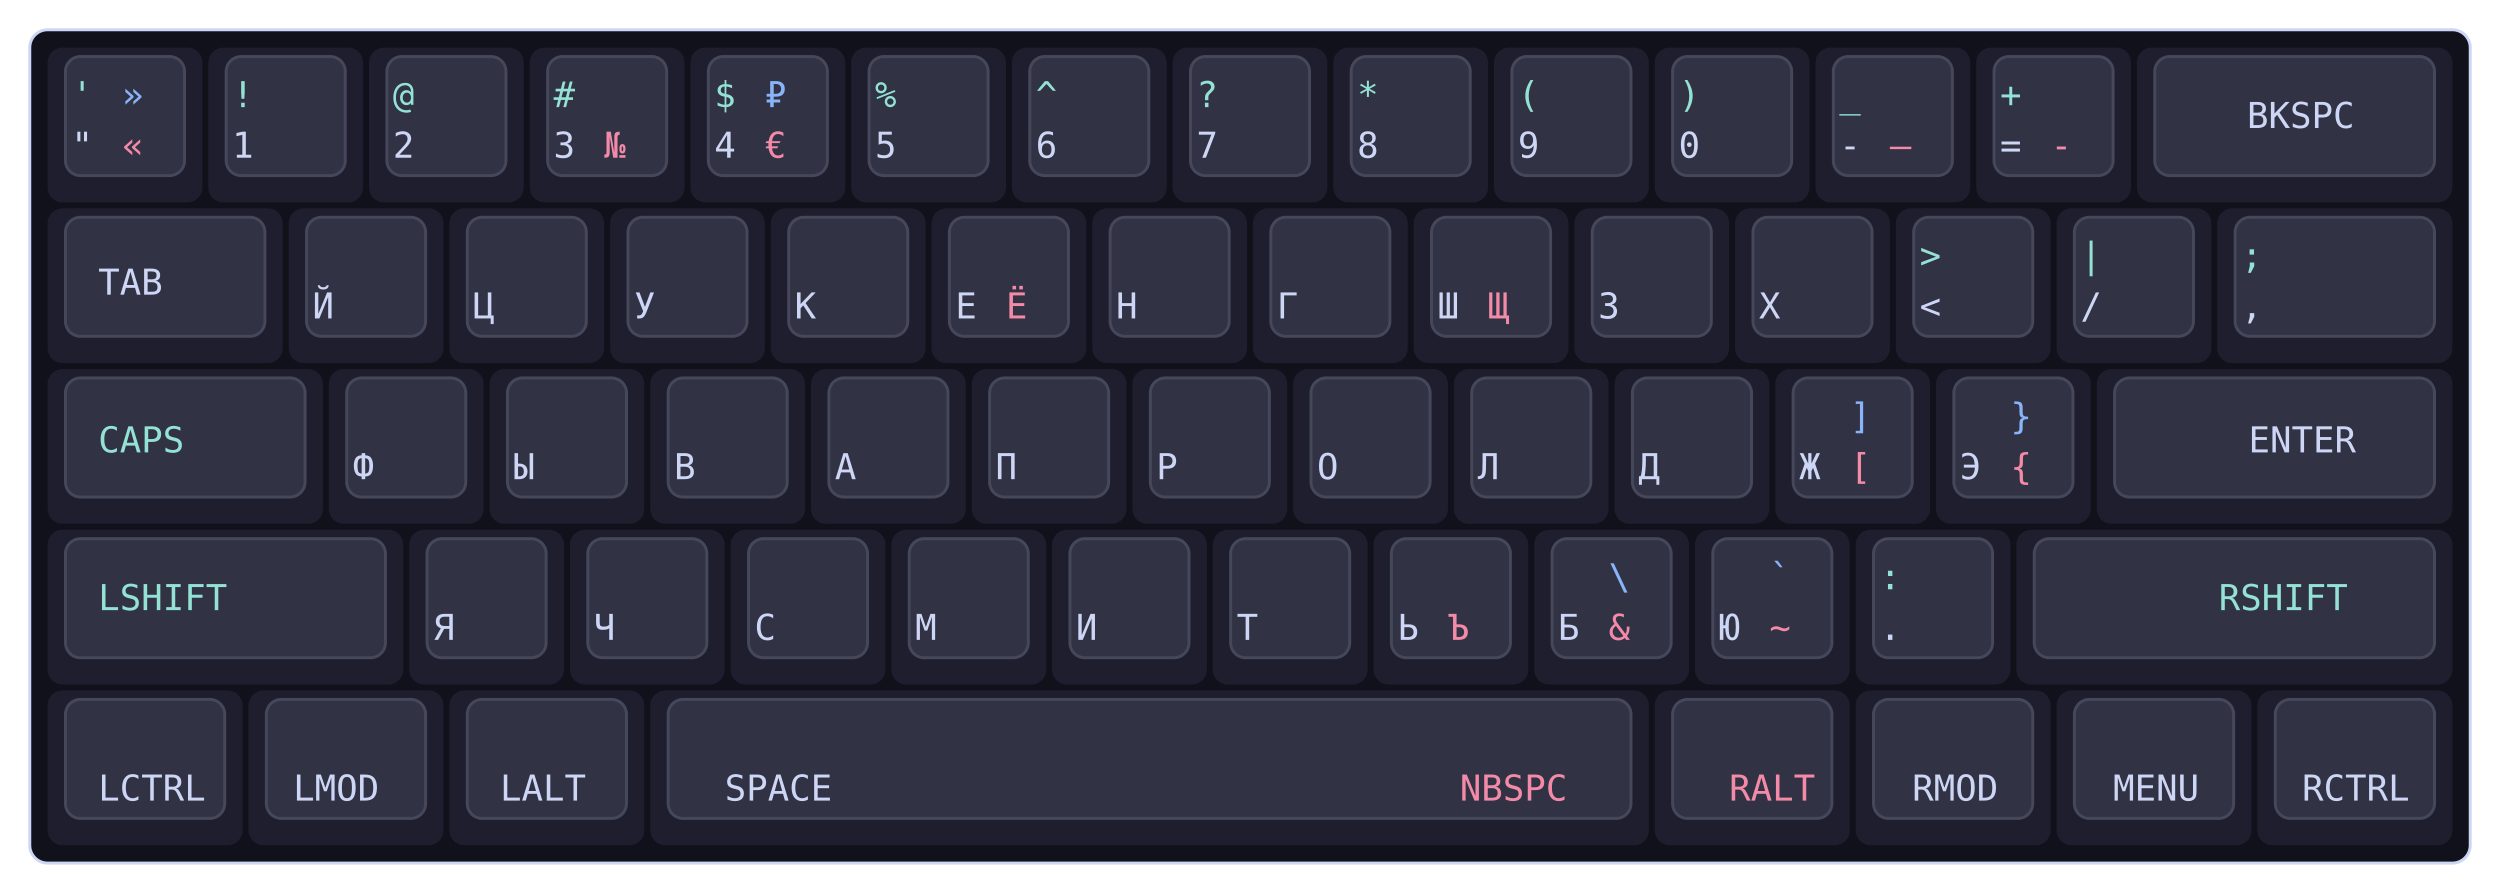
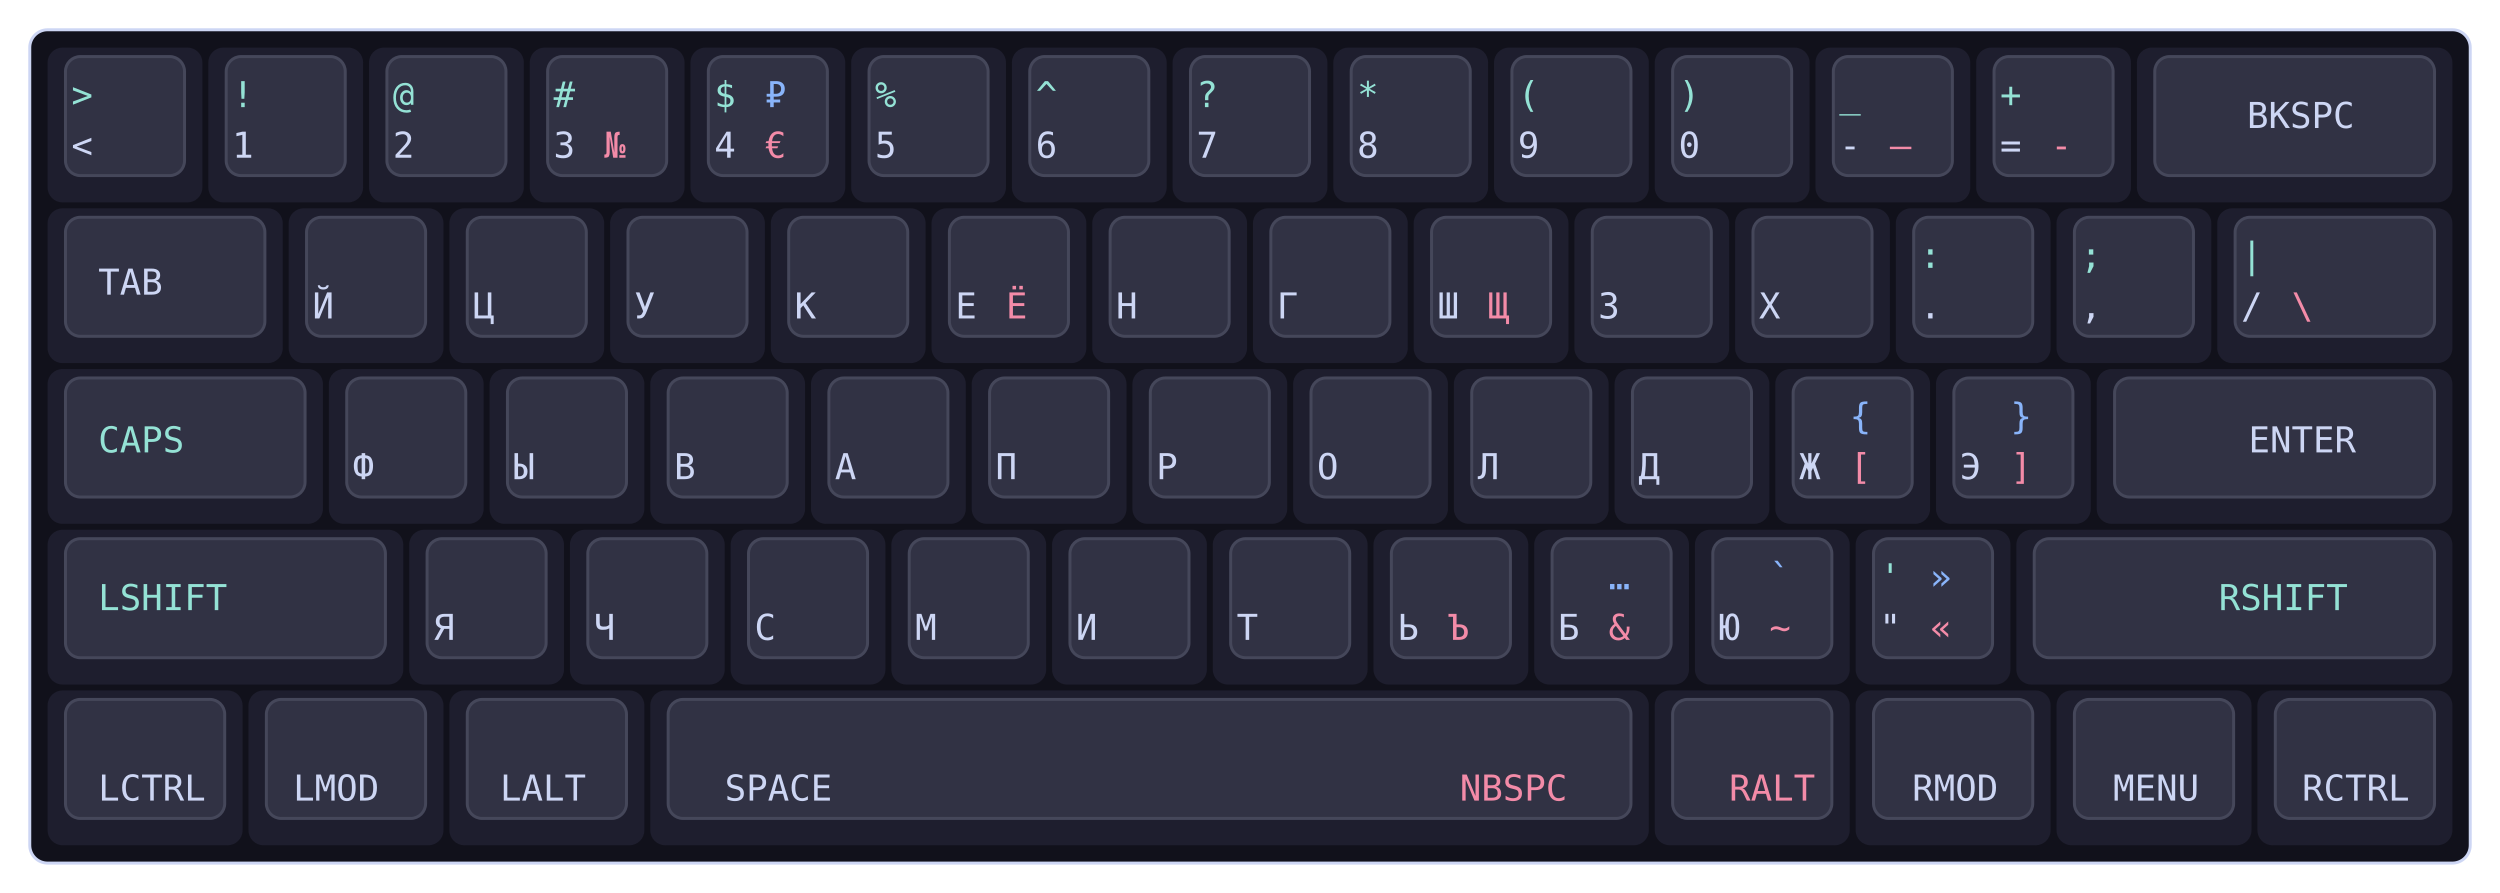
<svg xmlns="http://www.w3.org/2000/svg" width="840px" height="300px" viewBox="0 0 840 300">
  <style type="text/css">
      .keycap .outer { fill: #1e1e2e; }
      .keycap .inner { fill: #313244; stroke: #45475a; }
      .label { font: 12px monospace; }
      .label.level1 { fill: #cdd6f4; }
      .label.level2 { fill: #94e2d5; }
      .label.level3 { fill: #f38ba8; }
      .label.level4 { fill: #89b4fa; }
    </style>
  <g transform="translate(10,10)">
    <rect width="820" height="280" stroke="#cdd6f4" stroke-width="1" fill="#11111b" rx="6" />
    <g transform="translate(5,5)">
      <g class="keycap">
        <rect x="1" y="1" width="52" height="52" rx="5" class="outer" />
        <rect x="7" y="4" width="40" height="40" rx="5" class="inner" />
-         <text x="9.0" y="38.0" class="label level1">"</text>
-         <text x="9.0" y="21.0" class="label level2">'</text>
-         <text x="26.0" y="38.0" class="label level3">«</text>
-         <text x="26.0" y="21.0" class="label level4">»</text>
+         <text x="9.0" y="38.0" class="label level1">&lt;</text>
+         <text x="9.0" y="21.0" class="label level2">&gt;</text>
+         <text x="26.0" y="38.0" class="label level3" />
+         <text x="26.0" y="21.0" class="label level4" />
      </g>
      <g class="keycap">
        <rect x="55" y="1" width="52" height="52" rx="5" class="outer" />
        <rect x="61" y="4" width="40" height="40" rx="5" class="inner" />
        <text x="63.0" y="38.0" class="label level1">1</text>
        <text x="63.0" y="21.0" class="label level2">!</text>
        <text x="80.0" y="38.0" class="label level3" />
        <text x="80.0" y="21.0" class="label level4" />
      </g>
      <g class="keycap">
        <rect x="109" y="1" width="52" height="52" rx="5" class="outer" />
        <rect x="115" y="4" width="40" height="40" rx="5" class="inner" />
        <text x="117.0" y="38.0" class="label level1">2</text>
        <text x="117.0" y="21.0" class="label level2">@</text>
        <text x="134.0" y="38.0" class="label level3" />
        <text x="134.0" y="21.0" class="label level4" />
      </g>
      <g class="keycap">
        <rect x="163" y="1" width="52" height="52" rx="5" class="outer" />
        <rect x="169" y="4" width="40" height="40" rx="5" class="inner" />
        <text x="171.0" y="38.0" class="label level1">3</text>
        <text x="171.0" y="21.0" class="label level2">#</text>
        <text x="188.0" y="38.0" class="label level3">№</text>
        <text x="188.0" y="21.0" class="label level4" />
      </g>
      <g class="keycap">
        <rect x="217" y="1" width="52" height="52" rx="5" class="outer" />
        <rect x="223" y="4" width="40" height="40" rx="5" class="inner" />
        <text x="225.0" y="38.0" class="label level1">4</text>
        <text x="225.0" y="21.0" class="label level2">$</text>
        <text x="242.0" y="38.0" class="label level3">€</text>
        <text x="242.0" y="21.0" class="label level4">₽</text>
      </g>
      <g class="keycap">
        <rect x="271" y="1" width="52" height="52" rx="5" class="outer" />
        <rect x="277" y="4" width="40" height="40" rx="5" class="inner" />
        <text x="279.0" y="38.0" class="label level1">5</text>
        <text x="279.0" y="21.0" class="label level2">%</text>
        <text x="296.0" y="38.0" class="label level3" />
        <text x="296.0" y="21.0" class="label level4" />
      </g>
      <g class="keycap">
        <rect x="325" y="1" width="52" height="52" rx="5" class="outer" />
        <rect x="331" y="4" width="40" height="40" rx="5" class="inner" />
        <text x="333.0" y="38.0" class="label level1">6</text>
        <text x="333.0" y="21.0" class="label level2">^</text>
        <text x="350.0" y="38.0" class="label level3" />
        <text x="350.0" y="21.0" class="label level4" />
      </g>
      <g class="keycap">
        <rect x="379" y="1" width="52" height="52" rx="5" class="outer" />
        <rect x="385" y="4" width="40" height="40" rx="5" class="inner" />
        <text x="387.0" y="38.0" class="label level1">7</text>
        <text x="387.0" y="21.0" class="label level2">?</text>
        <text x="404.0" y="38.0" class="label level3" />
        <text x="404.0" y="21.0" class="label level4" />
      </g>
      <g class="keycap">
        <rect x="433" y="1" width="52" height="52" rx="5" class="outer" />
        <rect x="439" y="4" width="40" height="40" rx="5" class="inner" />
        <text x="441.0" y="38.0" class="label level1">8</text>
        <text x="441.0" y="21.0" class="label level2">*</text>
        <text x="458.0" y="38.0" class="label level3" />
        <text x="458.0" y="21.0" class="label level4" />
      </g>
      <g class="keycap">
        <rect x="487" y="1" width="52" height="52" rx="5" class="outer" />
        <rect x="493" y="4" width="40" height="40" rx="5" class="inner" />
        <text x="495.0" y="38.0" class="label level1">9</text>
        <text x="495.0" y="21.0" class="label level2">(</text>
        <text x="512.0" y="38.0" class="label level3" />
        <text x="512.0" y="21.0" class="label level4" />
      </g>
      <g class="keycap">
        <rect x="541" y="1" width="52" height="52" rx="5" class="outer" />
        <rect x="547" y="4" width="40" height="40" rx="5" class="inner" />
        <text x="549.0" y="38.0" class="label level1">0</text>
        <text x="549.0" y="21.0" class="label level2">)</text>
        <text x="566.0" y="38.0" class="label level3" />
        <text x="566.0" y="21.0" class="label level4" />
      </g>
      <g class="keycap">
        <rect x="595" y="1" width="52" height="52" rx="5" class="outer" />
        <rect x="601" y="4" width="40" height="40" rx="5" class="inner" />
        <text x="603.0" y="38.0" class="label level1">-</text>
        <text x="603.0" y="21.0" class="label level2">_</text>
        <text x="620.0" y="38.0" class="label level3">—</text>
        <text x="620.0" y="21.0" class="label level4" />
      </g>
      <g class="keycap">
        <rect x="649" y="1" width="52" height="52" rx="5" class="outer" />
        <rect x="655" y="4" width="40" height="40" rx="5" class="inner" />
        <text x="657.0" y="38.0" class="label level1">=</text>
        <text x="657.0" y="21.0" class="label level2">+</text>
        <text x="674.0" y="38.0" class="label level3">‐</text>
        <text x="674.0" y="21.0" class="label level4" />
      </g>
      <g class="keycap">
        <rect x="703" y="1" width="106" height="52" rx="5" class="outer" />
        <rect x="709" y="4" width="94" height="40" rx="5" class="inner" />
        <text x="740.0" y="28.0" class="label level1">BKSPC</text>
      </g>
      <g class="keycap">
        <rect x="1" y="55" width="79" height="52" rx="5" class="outer" />
        <rect x="7" y="58" width="67" height="40" rx="5" class="inner" />
        <text x="18.0" y="84.0" class="label level1">TAB</text>
      </g>
      <g class="keycap">
        <rect x="82" y="55" width="52" height="52" rx="5" class="outer" />
        <rect x="88" y="58" width="40" height="40" rx="5" class="inner" />
        <text x="90.0" y="92.0" class="label level1">Й</text>
        <text x="90.0" y="75.0" class="label level2" />
        <text x="107.0" y="92.0" class="label level3" />
        <text x="107.0" y="75.0" class="label level4" />
      </g>
      <g class="keycap">
        <rect x="136" y="55" width="52" height="52" rx="5" class="outer" />
        <rect x="142" y="58" width="40" height="40" rx="5" class="inner" />
        <text x="144.0" y="92.0" class="label level1">Ц</text>
        <text x="144.0" y="75.0" class="label level2" />
        <text x="161.0" y="92.0" class="label level3" />
        <text x="161.0" y="75.0" class="label level4" />
      </g>
      <g class="keycap">
        <rect x="190" y="55" width="52" height="52" rx="5" class="outer" />
        <rect x="196" y="58" width="40" height="40" rx="5" class="inner" />
        <text x="198.0" y="92.0" class="label level1">У</text>
        <text x="198.0" y="75.0" class="label level2" />
        <text x="215.0" y="92.0" class="label level3" />
        <text x="215.0" y="75.0" class="label level4" />
      </g>
      <g class="keycap">
        <rect x="244" y="55" width="52" height="52" rx="5" class="outer" />
        <rect x="250" y="58" width="40" height="40" rx="5" class="inner" />
        <text x="252.0" y="92.0" class="label level1">К</text>
        <text x="252.0" y="75.0" class="label level2" />
        <text x="269.0" y="92.0" class="label level3" />
        <text x="269.0" y="75.0" class="label level4" />
      </g>
      <g class="keycap">
        <rect x="298" y="55" width="52" height="52" rx="5" class="outer" />
        <rect x="304" y="58" width="40" height="40" rx="5" class="inner" />
        <text x="306.0" y="92.0" class="label level1">Е</text>
        <text x="306.0" y="75.0" class="label level2" />
        <text x="323.0" y="92.0" class="label level3">Ё</text>
        <text x="323.0" y="75.0" class="label level4" />
      </g>
      <g class="keycap">
        <rect x="352" y="55" width="52" height="52" rx="5" class="outer" />
        <rect x="358" y="58" width="40" height="40" rx="5" class="inner" />
        <text x="360.0" y="92.0" class="label level1">Н</text>
        <text x="360.0" y="75.0" class="label level2" />
        <text x="377.0" y="92.0" class="label level3" />
        <text x="377.0" y="75.0" class="label level4" />
      </g>
      <g class="keycap">
        <rect x="406" y="55" width="52" height="52" rx="5" class="outer" />
        <rect x="412" y="58" width="40" height="40" rx="5" class="inner" />
        <text x="414.0" y="92.0" class="label level1">Г</text>
        <text x="414.0" y="75.0" class="label level2" />
        <text x="431.0" y="92.0" class="label level3" />
        <text x="431.0" y="75.0" class="label level4" />
      </g>
      <g class="keycap">
        <rect x="460" y="55" width="52" height="52" rx="5" class="outer" />
        <rect x="466" y="58" width="40" height="40" rx="5" class="inner" />
        <text x="468.0" y="92.0" class="label level1">Ш</text>
        <text x="468.0" y="75.0" class="label level2" />
        <text x="485.0" y="92.0" class="label level3">Щ</text>
        <text x="485.0" y="75.0" class="label level4" />
      </g>
      <g class="keycap">
        <rect x="514" y="55" width="52" height="52" rx="5" class="outer" />
        <rect x="520" y="58" width="40" height="40" rx="5" class="inner" />
        <text x="522.0" y="92.0" class="label level1">З</text>
        <text x="522.0" y="75.0" class="label level2" />
        <text x="539.0" y="92.0" class="label level3" />
        <text x="539.0" y="75.0" class="label level4" />
      </g>
      <g class="keycap">
        <rect x="568" y="55" width="52" height="52" rx="5" class="outer" />
        <rect x="574" y="58" width="40" height="40" rx="5" class="inner" />
        <text x="576.0" y="92.0" class="label level1">Х</text>
        <text x="576.0" y="75.0" class="label level2" />
        <text x="593.0" y="92.0" class="label level3" />
        <text x="593.0" y="75.0" class="label level4" />
      </g>
      <g class="keycap">
        <rect x="622" y="55" width="52" height="52" rx="5" class="outer" />
        <rect x="628" y="58" width="40" height="40" rx="5" class="inner" />
-         <text x="630.0" y="92.0" class="label level1">&lt;</text>
-         <text x="630.0" y="75.0" class="label level2">&gt;</text>
+         <text x="630.0" y="92.0" class="label level1">.</text>
+         <text x="630.0" y="75.0" class="label level2">:</text>
        <text x="647.0" y="92.0" class="label level3" />
        <text x="647.0" y="75.0" class="label level4" />
      </g>
      <g class="keycap">
        <rect x="676" y="55" width="52" height="52" rx="5" class="outer" />
        <rect x="682" y="58" width="40" height="40" rx="5" class="inner" />
-         <text x="684.0" y="92.0" class="label level1">/</text>
-         <text x="684.0" y="75.0" class="label level2">|</text>
+         <text x="684.0" y="92.0" class="label level1">,</text>
+         <text x="684.0" y="75.0" class="label level2">;</text>
        <text x="701.0" y="92.0" class="label level3" />
        <text x="701.0" y="75.0" class="label level4" />
      </g>
      <g class="keycap">
        <rect x="730" y="55" width="79" height="52" rx="5" class="outer" />
        <rect x="736" y="58" width="67" height="40" rx="5" class="inner" />
-         <text x="738.0" y="92.0" class="label level1">,</text>
-         <text x="738.0" y="75.0" class="label level2">;</text>
-         <text x="755.0" y="92.0" class="label level3" />
+         <text x="738.0" y="92.0" class="label level1">/</text>
+         <text x="738.0" y="75.0" class="label level2">|</text>
+         <text x="755.0" y="92.0" class="label level3">\</text>
        <text x="755.0" y="75.0" class="label level4" />
      </g>
      <g class="keycap">
        <rect x="1" y="109" width="92.5" height="52" rx="5" class="outer" />
        <rect x="7" y="112" width="80.5" height="40" rx="5" class="inner" />
        <text x="18.0" y="137.0" class="label level2">CAPS</text>
      </g>
      <g class="keycap">
        <rect x="95.5" y="109" width="52" height="52" rx="5" class="outer" />
        <rect x="101.5" y="112" width="40" height="40" rx="5" class="inner" />
        <text x="103.5" y="146.0" class="label level1">Ф</text>
        <text x="103.5" y="129.0" class="label level2" />
        <text x="120.5" y="146.0" class="label level3" />
        <text x="120.5" y="129.0" class="label level4" />
      </g>
      <g class="keycap">
        <rect x="149.5" y="109" width="52" height="52" rx="5" class="outer" />
        <rect x="155.5" y="112" width="40" height="40" rx="5" class="inner" />
        <text x="157.5" y="146.0" class="label level1">Ы</text>
        <text x="157.5" y="129.0" class="label level2" />
        <text x="174.5" y="146.0" class="label level3" />
        <text x="174.5" y="129.0" class="label level4" />
      </g>
      <g class="keycap">
        <rect x="203.5" y="109" width="52" height="52" rx="5" class="outer" />
        <rect x="209.5" y="112" width="40" height="40" rx="5" class="inner" />
        <text x="211.5" y="146.0" class="label level1">В</text>
        <text x="211.5" y="129.0" class="label level2" />
        <text x="228.5" y="146.0" class="label level3" />
        <text x="228.5" y="129.0" class="label level4" />
      </g>
      <g class="keycap">
        <rect x="257.5" y="109" width="52" height="52" rx="5" class="outer" />
        <rect x="263.5" y="112" width="40" height="40" rx="5" class="inner" />
        <text x="265.5" y="146.0" class="label level1">А</text>
        <text x="265.5" y="129.0" class="label level2" />
        <text x="282.5" y="146.0" class="label level3" />
        <text x="282.5" y="129.0" class="label level4" />
      </g>
      <g class="keycap">
        <rect x="311.5" y="109" width="52" height="52" rx="5" class="outer" />
        <rect x="317.5" y="112" width="40" height="40" rx="5" class="inner" />
        <text x="319.5" y="146.0" class="label level1">П</text>
        <text x="319.5" y="129.0" class="label level2" />
        <text x="336.5" y="146.0" class="label level3" />
        <text x="336.5" y="129.0" class="label level4" />
      </g>
      <g class="keycap">
        <rect x="365.5" y="109" width="52" height="52" rx="5" class="outer" />
        <rect x="371.5" y="112" width="40" height="40" rx="5" class="inner" />
        <text x="373.5" y="146.0" class="label level1">Р</text>
        <text x="373.5" y="129.0" class="label level2" />
        <text x="390.5" y="146.0" class="label level3" />
        <text x="390.5" y="129.0" class="label level4" />
      </g>
      <g class="keycap">
        <rect x="419.5" y="109" width="52" height="52" rx="5" class="outer" />
        <rect x="425.5" y="112" width="40" height="40" rx="5" class="inner" />
        <text x="427.5" y="146.0" class="label level1">О</text>
        <text x="427.5" y="129.0" class="label level2" />
        <text x="444.5" y="146.0" class="label level3" />
        <text x="444.5" y="129.0" class="label level4" />
      </g>
      <g class="keycap">
        <rect x="473.5" y="109" width="52" height="52" rx="5" class="outer" />
        <rect x="479.5" y="112" width="40" height="40" rx="5" class="inner" />
        <text x="481.5" y="146.0" class="label level1">Л</text>
        <text x="481.5" y="129.0" class="label level2" />
        <text x="498.5" y="146.0" class="label level3" />
        <text x="498.5" y="129.0" class="label level4" />
      </g>
      <g class="keycap">
        <rect x="527.5" y="109" width="52" height="52" rx="5" class="outer" />
        <rect x="533.5" y="112" width="40" height="40" rx="5" class="inner" />
        <text x="535.5" y="146.0" class="label level1">Д</text>
        <text x="535.5" y="129.0" class="label level2" />
        <text x="552.5" y="146.0" class="label level3" />
        <text x="552.5" y="129.0" class="label level4" />
      </g>
      <g class="keycap">
        <rect x="581.5" y="109" width="52" height="52" rx="5" class="outer" />
        <rect x="587.5" y="112" width="40" height="40" rx="5" class="inner" />
        <text x="589.5" y="146.0" class="label level1">Ж</text>
        <text x="589.5" y="129.0" class="label level2" />
        <text x="606.5" y="146.0" class="label level3">[</text>
-         <text x="606.5" y="129.0" class="label level4">]</text>
+         <text x="606.5" y="129.0" class="label level4">{</text>
      </g>
      <g class="keycap">
        <rect x="635.5" y="109" width="52" height="52" rx="5" class="outer" />
        <rect x="641.5" y="112" width="40" height="40" rx="5" class="inner" />
        <text x="643.5" y="146.0" class="label level1">Э</text>
        <text x="643.5" y="129.0" class="label level2" />
-         <text x="660.5" y="146.0" class="label level3">{</text>
+         <text x="660.5" y="146.0" class="label level3">]</text>
        <text x="660.5" y="129.0" class="label level4">}</text>
      </g>
      <g class="keycap">
        <rect x="689.5" y="109" width="119.5" height="52" rx="5" class="outer" />
        <rect x="695.5" y="112" width="107.5" height="40" rx="5" class="inner" />
        <text x="740.5" y="137.0" class="label level1">ENTER</text>
      </g>
      <g class="keycap">
        <rect x="1" y="163" width="119.5" height="52" rx="5" class="outer" />
        <rect x="7" y="166" width="107.5" height="40" rx="5" class="inner" />
        <text x="18.0" y="190.0" class="label level2">LSHIFT</text>
      </g>
      <g class="keycap">
        <rect x="122.5" y="163" width="52" height="52" rx="5" class="outer" />
        <rect x="128.5" y="166" width="40" height="40" rx="5" class="inner" />
        <text x="130.5" y="200.0" class="label level1">Я</text>
        <text x="130.5" y="183.0" class="label level2" />
        <text x="147.5" y="200.0" class="label level3" />
        <text x="147.5" y="183.0" class="label level4" />
      </g>
      <g class="keycap">
        <rect x="176.5" y="163" width="52" height="52" rx="5" class="outer" />
        <rect x="182.5" y="166" width="40" height="40" rx="5" class="inner" />
        <text x="184.5" y="200.0" class="label level1">Ч</text>
        <text x="184.5" y="183.0" class="label level2" />
        <text x="201.5" y="200.0" class="label level3" />
        <text x="201.5" y="183.0" class="label level4" />
      </g>
      <g class="keycap">
        <rect x="230.5" y="163" width="52" height="52" rx="5" class="outer" />
        <rect x="236.5" y="166" width="40" height="40" rx="5" class="inner" />
        <text x="238.5" y="200.0" class="label level1">С</text>
        <text x="238.5" y="183.0" class="label level2" />
        <text x="255.5" y="200.0" class="label level3" />
        <text x="255.5" y="183.0" class="label level4" />
      </g>
      <g class="keycap">
        <rect x="284.5" y="163" width="52" height="52" rx="5" class="outer" />
        <rect x="290.5" y="166" width="40" height="40" rx="5" class="inner" />
        <text x="292.5" y="200.0" class="label level1">М</text>
        <text x="292.5" y="183.0" class="label level2" />
        <text x="309.5" y="200.0" class="label level3" />
        <text x="309.5" y="183.0" class="label level4" />
      </g>
      <g class="keycap">
        <rect x="338.5" y="163" width="52" height="52" rx="5" class="outer" />
        <rect x="344.5" y="166" width="40" height="40" rx="5" class="inner" />
        <text x="346.5" y="200.0" class="label level1">И</text>
        <text x="346.5" y="183.0" class="label level2" />
        <text x="363.5" y="200.0" class="label level3" />
        <text x="363.5" y="183.0" class="label level4" />
      </g>
      <g class="keycap">
        <rect x="392.5" y="163" width="52" height="52" rx="5" class="outer" />
        <rect x="398.5" y="166" width="40" height="40" rx="5" class="inner" />
        <text x="400.5" y="200.0" class="label level1">Т</text>
        <text x="400.5" y="183.0" class="label level2" />
        <text x="417.5" y="200.0" class="label level3" />
        <text x="417.5" y="183.0" class="label level4" />
      </g>
      <g class="keycap">
        <rect x="446.5" y="163" width="52" height="52" rx="5" class="outer" />
        <rect x="452.5" y="166" width="40" height="40" rx="5" class="inner" />
        <text x="454.5" y="200.0" class="label level1">Ь</text>
        <text x="454.5" y="183.0" class="label level2" />
        <text x="471.5" y="200.0" class="label level3">Ъ</text>
        <text x="471.5" y="183.0" class="label level4" />
      </g>
      <g class="keycap">
        <rect x="500.5" y="163" width="52" height="52" rx="5" class="outer" />
        <rect x="506.5" y="166" width="40" height="40" rx="5" class="inner" />
        <text x="508.5" y="200.0" class="label level1">Б</text>
        <text x="508.5" y="183.0" class="label level2" />
        <text x="525.5" y="200.0" class="label level3">&amp;</text>
-         <text x="525.5" y="183.0" class="label level4">\</text>
+         <text x="525.5" y="183.0" class="label level4">…</text>
      </g>
      <g class="keycap">
        <rect x="554.5" y="163" width="52" height="52" rx="5" class="outer" />
        <rect x="560.5" y="166" width="40" height="40" rx="5" class="inner" />
        <text x="562.5" y="200.0" class="label level1">Ю</text>
        <text x="562.5" y="183.0" class="label level2" />
        <text x="579.5" y="200.0" class="label level3">~</text>
        <text x="579.5" y="183.0" class="label level4">`</text>
      </g>
      <g class="keycap">
        <rect x="608.5" y="163" width="52" height="52" rx="5" class="outer" />
        <rect x="614.5" y="166" width="40" height="40" rx="5" class="inner" />
-         <text x="616.5" y="200.0" class="label level1">.</text>
-         <text x="616.5" y="183.0" class="label level2">:</text>
-         <text x="633.5" y="200.0" class="label level3" />
-         <text x="633.5" y="183.0" class="label level4" />
+         <text x="616.5" y="200.0" class="label level1">"</text>
+         <text x="616.5" y="183.0" class="label level2">'</text>
+         <text x="633.5" y="200.0" class="label level3">«</text>
+         <text x="633.5" y="183.0" class="label level4">»</text>
      </g>
      <g class="keycap">
        <rect x="662.5" y="163" width="146.5" height="52" rx="5" class="outer" />
        <rect x="668.5" y="166" width="134.5" height="40" rx="5" class="inner" />
        <text x="730.5" y="190.0" class="label level2">RSHIFT</text>
      </g>
      <g class="keycap">
        <rect x="1" y="217" width="65.5" height="52" rx="5" class="outer" />
        <rect x="7" y="220" width="53.5" height="40" rx="5" class="inner" />
        <text x="18.0" y="254.0" class="label level1">LCTRL</text>
      </g>
      <g class="keycap">
        <rect x="68.5" y="217" width="65.5" height="52" rx="5" class="outer" />
        <rect x="74.5" y="220" width="53.5" height="40" rx="5" class="inner" />
        <text x="83.5" y="254.0" class="label level1">LMOD</text>
      </g>
      <g class="keycap">
        <rect x="136" y="217" width="65.5" height="52" rx="5" class="outer" />
        <rect x="142" y="220" width="53.5" height="40" rx="5" class="inner" />
        <text x="153.0" y="254.0" class="label level1">LALT</text>
      </g>
      <g class="keycap">
        <rect x="203.5" y="217" width="335.5" height="52" rx="5" class="outer" />
        <rect x="209.5" y="220" width="323.5" height="40" rx="5" class="inner" />
        <text x="228.5" y="254.0" class="label level1">SPACE</text>
        <text x="228.5" y="237.0" class="label level2" />
        <text x="475.5" y="254.0" class="label level3">NBSPC</text>
        <text x="475.5" y="237.0" class="label level4" />
      </g>
      <g class="keycap">
        <rect x="541" y="217" width="65.5" height="52" rx="5" class="outer" />
        <rect x="547" y="220" width="53.5" height="40" rx="5" class="inner" />
        <text x="566.0" y="254.0" class="label level3">RALT</text>
      </g>
      <g class="keycap">
        <rect x="608.5" y="217" width="65.5" height="52" rx="5" class="outer" />
        <rect x="614.5" y="220" width="53.5" height="40" rx="5" class="inner" />
        <text x="627.5" y="254.0" class="label level1">RMOD</text>
      </g>
      <g class="keycap">
        <rect x="676" y="217" width="65.5" height="52" rx="5" class="outer" />
        <rect x="682" y="220" width="53.5" height="40" rx="5" class="inner" />
        <text x="695.0" y="254.0" class="label level1">MENU</text>
      </g>
      <g class="keycap">
        <rect x="743.5" y="217" width="65.5" height="52" rx="5" class="outer" />
        <rect x="749.5" y="220" width="53.5" height="40" rx="5" class="inner" />
        <text x="758.5" y="254.0" class="label level1">RCTRL</text>
      </g>
    </g>
  </g>
</svg>
